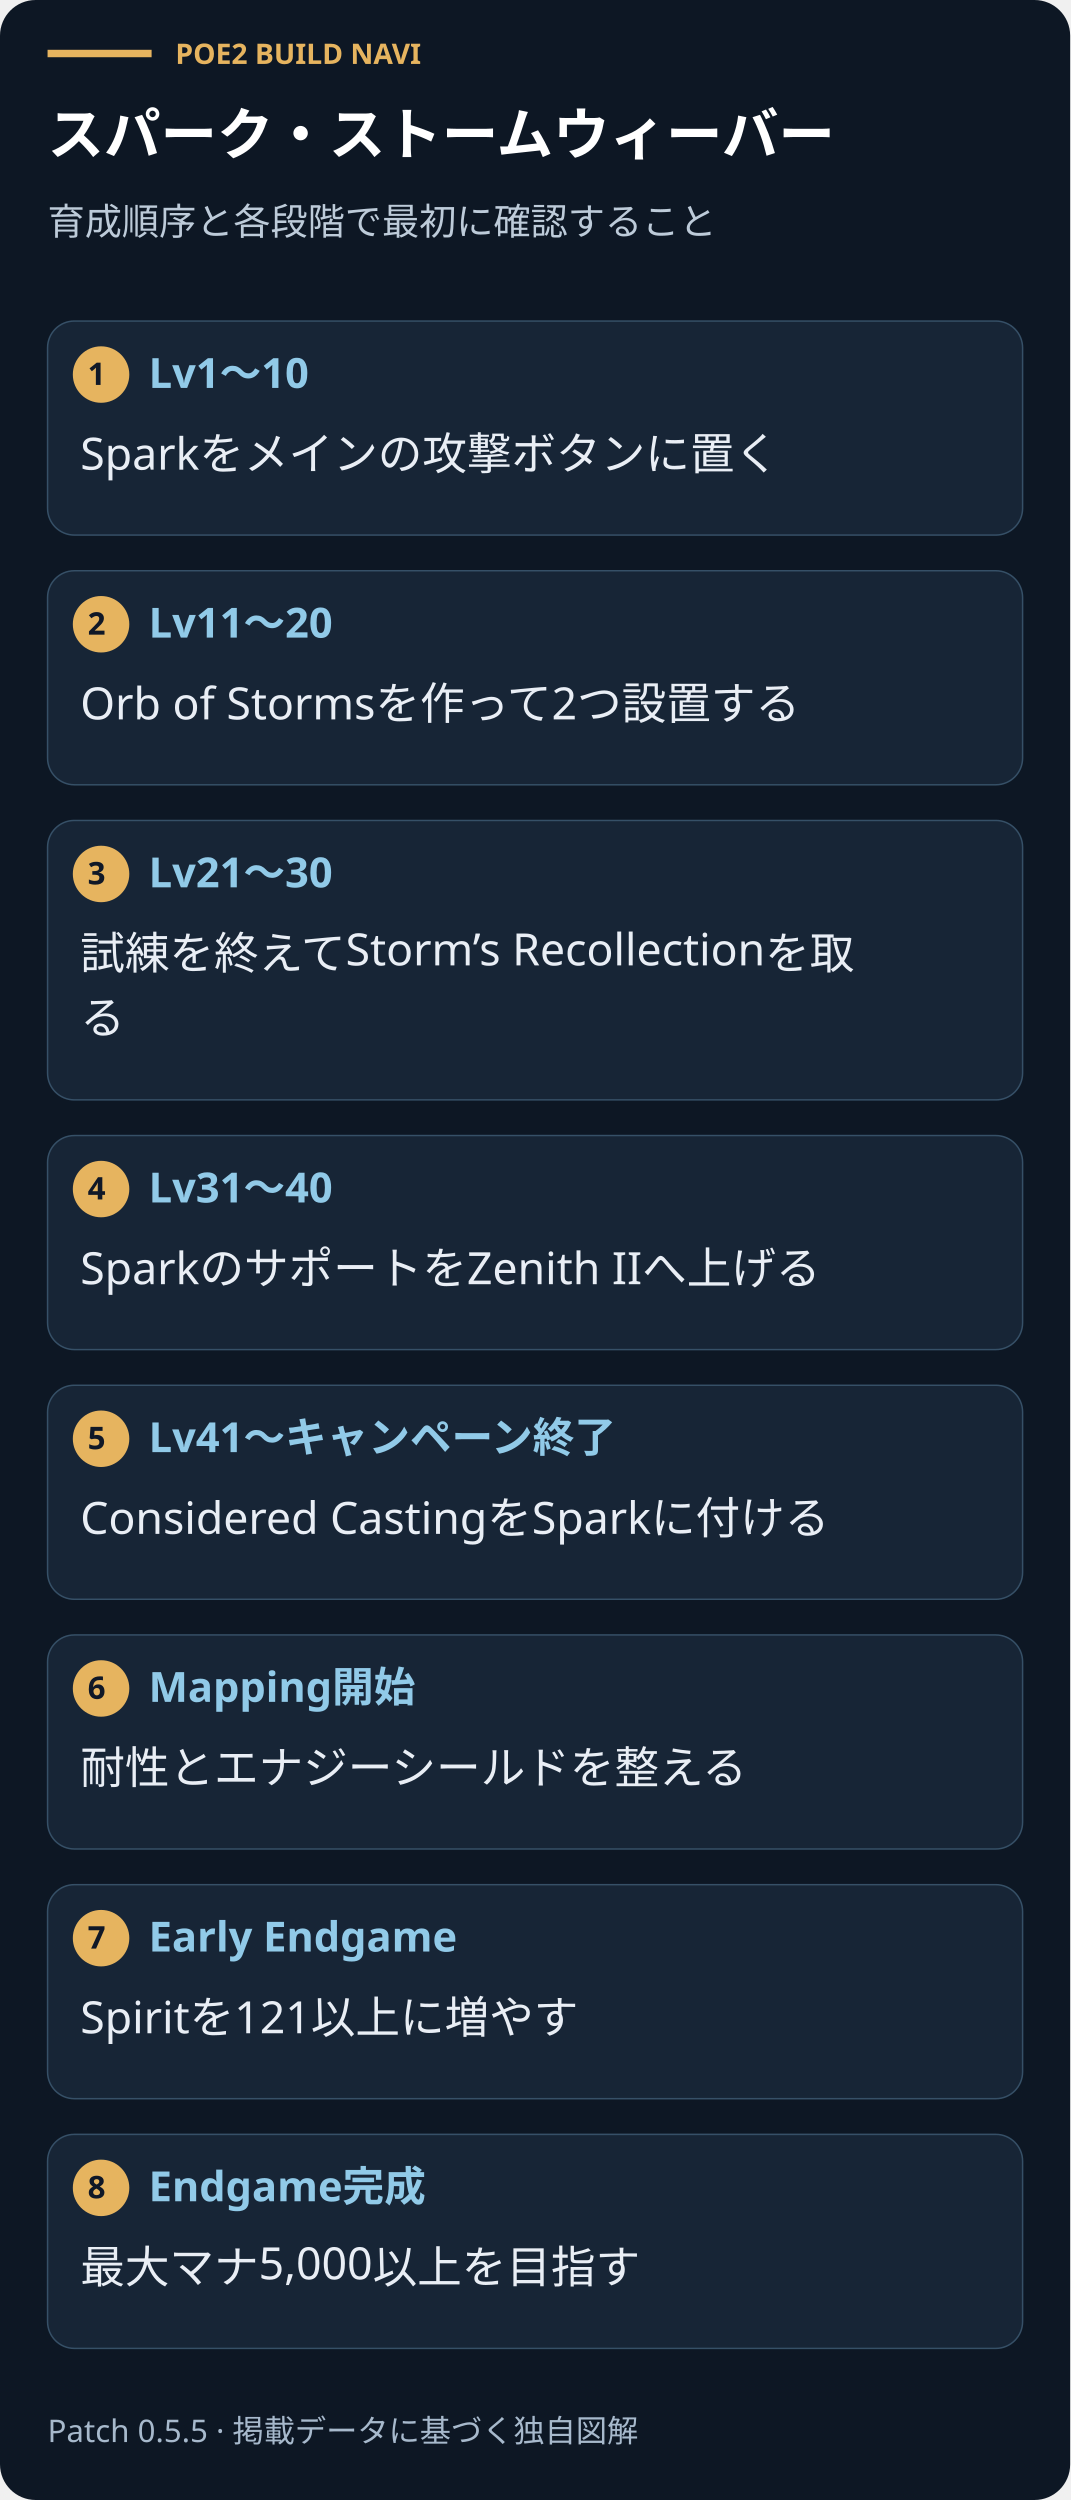
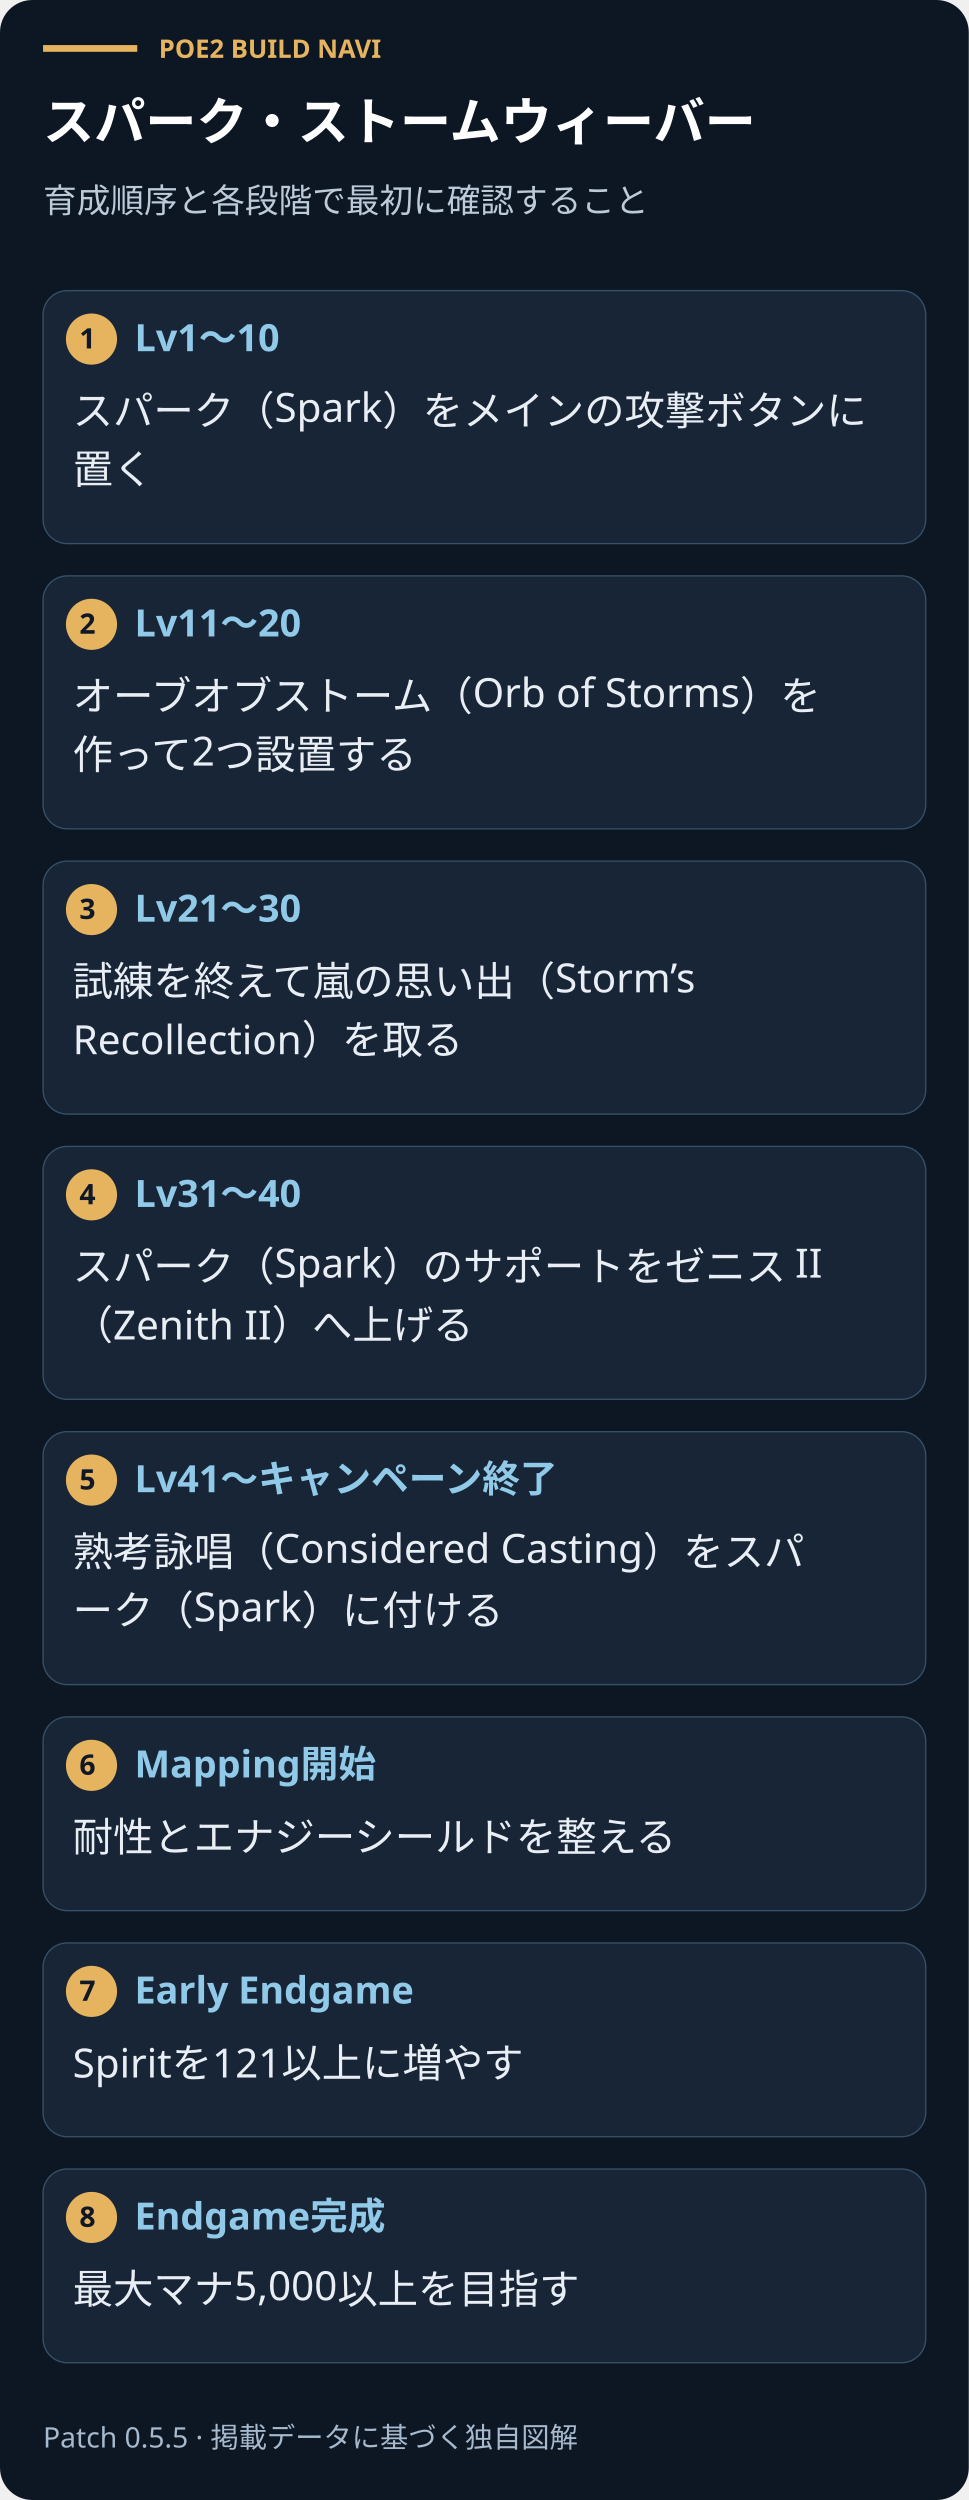
- <svg xmlns="http://www.w3.org/2000/svg" width="720" height="1682" viewBox="0 0 720 1682" role="img" aria-labelledby="title desc">
+ <svg xmlns="http://www.w3.org/2000/svg" width="720" height="1858" viewBox="0 0 720 1858" role="img" aria-labelledby="title desc">
  <g font-family="sans-serif">
-     <rect width="720" height="1682" rx="24" fill="#0d1724" />
+     <rect width="720" height="1858" rx="24" fill="#0d1724" />
    <path d="M32 36h70" stroke="#e6b45f" stroke-width="5" />
    <text x="118" y="43" fill="#e6b45f" font-size="19" font-weight="700">
      <tspan x="118" dy="0">POE2 BUILD NAVI</tspan>
    </text>
    <text x="32" y="104" fill="#ffffff" font-size="38" font-weight="700">
      <tspan x="32" dy="0">スパーク・ストームウィーバー</tspan>
    </text>
    <text x="32" y="158" fill="#bdcbd9" font-size="25" font-weight="400">
      <tspan x="32" dy="0">育成順序と各段階で最初に確認すること</tspan>
    </text>
-     <rect x="32" y="216" width="656" height="144" rx="18" fill="#172536" stroke="#365067" />
+     <rect x="32" y="216" width="656" height="188" rx="18" fill="#172536" stroke="#365067" />
    <circle cx="68" cy="252" r="19" fill="#e6b45f" />
    <text x="59" y="259" fill="#101827" font-size="21" font-weight="700">
      <tspan x="59" dy="0">1</tspan>
    </text>
    <text x="100" y="261" fill="#91cae8" font-size="28" font-weight="700">
      <tspan x="100" dy="0">Lv1〜10</tspan>
    </text>
    <text x="54" y="316" fill="#e9eef5" font-size="30" font-weight="400">
-       <tspan x="54" dy="0">Sparkをメインの攻撃ボタンに置く</tspan>
+       <tspan x="54" dy="0">スパーク（Spark）をメインの攻撃ボタンに</tspan>
+       <tspan x="54" dy="43.5">置く</tspan>
    </text>
-     <rect x="32" y="384" width="656" height="144" rx="18" fill="#172536" stroke="#365067" />
-     <circle cx="68" cy="420" r="19" fill="#e6b45f" />
-     <text x="59" y="427" fill="#101827" font-size="21" font-weight="700">
+     <rect x="32" y="428" width="656" height="188" rx="18" fill="#172536" stroke="#365067" />
+     <circle cx="68" cy="464" r="19" fill="#e6b45f" />
+     <text x="59" y="471" fill="#101827" font-size="21" font-weight="700">
      <tspan x="59" dy="0">2</tspan>
    </text>
-     <text x="100" y="429" fill="#91cae8" font-size="28" font-weight="700">
+     <text x="100" y="473" fill="#91cae8" font-size="28" font-weight="700">
      <tspan x="100" dy="0">Lv11〜20</tspan>
    </text>
-     <text x="54" y="484" fill="#e9eef5" font-size="30" font-weight="400">
-       <tspan x="54" dy="0">Orb of Stormsを作って2つ設置する</tspan>
+     <text x="54" y="528" fill="#e9eef5" font-size="30" font-weight="400">
+       <tspan x="54" dy="0">オーブオブストーム（Orb of Storms）を</tspan>
+       <tspan x="54" dy="43.5">作って2つ設置する</tspan>
    </text>
-     <rect x="32" y="552" width="656" height="188" rx="18" fill="#172536" stroke="#365067" />
-     <circle cx="68" cy="588" r="19" fill="#e6b45f" />
-     <text x="59" y="595" fill="#101827" font-size="21" font-weight="700">
+     <rect x="32" y="640" width="656" height="188" rx="18" fill="#172536" stroke="#365067" />
+     <circle cx="68" cy="676" r="19" fill="#e6b45f" />
+     <text x="59" y="683" fill="#101827" font-size="21" font-weight="700">
      <tspan x="59" dy="0">3</tspan>
    </text>
-     <text x="100" y="597" fill="#91cae8" font-size="28" font-weight="700">
+     <text x="100" y="685" fill="#91cae8" font-size="28" font-weight="700">
      <tspan x="100" dy="0">Lv21〜30</tspan>
    </text>
-     <text x="54" y="652" fill="#e9eef5" font-size="30" font-weight="400">
-       <tspan x="54" dy="0">試練を終えてStorm’s Recollectionを取</tspan>
-       <tspan x="54" dy="43.5">る</tspan>
+     <text x="54" y="740" fill="#e9eef5" font-size="30" font-weight="400">
+       <tspan x="54" dy="0">試練を終えて嵐の思い出（Storm’s</tspan>
+       <tspan x="54" dy="43.5">Recollection）を取る</tspan>
    </text>
-     <rect x="32" y="764" width="656" height="144" rx="18" fill="#172536" stroke="#365067" />
-     <circle cx="68" cy="800" r="19" fill="#e6b45f" />
-     <text x="59" y="807" fill="#101827" font-size="21" font-weight="700">
+     <rect x="32" y="852" width="656" height="188" rx="18" fill="#172536" stroke="#365067" />
+     <circle cx="68" cy="888" r="19" fill="#e6b45f" />
+     <text x="59" y="895" fill="#101827" font-size="21" font-weight="700">
      <tspan x="59" dy="0">4</tspan>
    </text>
-     <text x="100" y="809" fill="#91cae8" font-size="28" font-weight="700">
+     <text x="100" y="897" fill="#91cae8" font-size="28" font-weight="700">
      <tspan x="100" dy="0">Lv31〜40</tspan>
    </text>
-     <text x="54" y="864" fill="#e9eef5" font-size="30" font-weight="400">
-       <tspan x="54" dy="0">SparkのサポートをZenith IIへ上げる</tspan>
+     <text x="54" y="952" fill="#e9eef5" font-size="30" font-weight="400">
+       <tspan x="54" dy="0">スパーク（Spark）のサポートをゼニス II</tspan>
+       <tspan x="54" dy="43.5">（Zenith II）へ上げる</tspan>
    </text>
-     <rect x="32" y="932" width="656" height="144" rx="18" fill="#172536" stroke="#365067" />
-     <circle cx="68" cy="968" r="19" fill="#e6b45f" />
-     <text x="59" y="975" fill="#101827" font-size="21" font-weight="700">
+     <rect x="32" y="1064" width="656" height="188" rx="18" fill="#172536" stroke="#365067" />
+     <circle cx="68" cy="1100" r="19" fill="#e6b45f" />
+     <text x="59" y="1107" fill="#101827" font-size="21" font-weight="700">
      <tspan x="59" dy="0">5</tspan>
    </text>
-     <text x="100" y="977" fill="#91cae8" font-size="28" font-weight="700">
+     <text x="100" y="1109" fill="#91cae8" font-size="28" font-weight="700">
      <tspan x="100" dy="0">Lv41〜キャンペーン終了</tspan>
    </text>
-     <text x="54" y="1032" fill="#e9eef5" font-size="30" font-weight="400">
-       <tspan x="54" dy="0">Considered CastingをSparkに付ける</tspan>
+     <text x="54" y="1164" fill="#e9eef5" font-size="30" font-weight="400">
+       <tspan x="54" dy="0">熟考詠唱（Considered Casting）をスパ</tspan>
+       <tspan x="54" dy="43.5">ーク（Spark）に付ける</tspan>
    </text>
-     <rect x="32" y="1100" width="656" height="144" rx="18" fill="#172536" stroke="#365067" />
-     <circle cx="68" cy="1136" r="19" fill="#e6b45f" />
-     <text x="59" y="1143" fill="#101827" font-size="21" font-weight="700">
+     <rect x="32" y="1276" width="656" height="144" rx="18" fill="#172536" stroke="#365067" />
+     <circle cx="68" cy="1312" r="19" fill="#e6b45f" />
+     <text x="59" y="1319" fill="#101827" font-size="21" font-weight="700">
      <tspan x="59" dy="0">6</tspan>
    </text>
-     <text x="100" y="1145" fill="#91cae8" font-size="28" font-weight="700">
+     <text x="100" y="1321" fill="#91cae8" font-size="28" font-weight="700">
      <tspan x="100" dy="0">Mapping開始</tspan>
    </text>
-     <text x="54" y="1200" fill="#e9eef5" font-size="30" font-weight="400">
+     <text x="54" y="1376" fill="#e9eef5" font-size="30" font-weight="400">
      <tspan x="54" dy="0">耐性とエナジーシールドを整える</tspan>
    </text>
-     <rect x="32" y="1268" width="656" height="144" rx="18" fill="#172536" stroke="#365067" />
-     <circle cx="68" cy="1304" r="19" fill="#e6b45f" />
-     <text x="59" y="1311" fill="#101827" font-size="21" font-weight="700">
+     <rect x="32" y="1444" width="656" height="144" rx="18" fill="#172536" stroke="#365067" />
+     <circle cx="68" cy="1480" r="19" fill="#e6b45f" />
+     <text x="59" y="1487" fill="#101827" font-size="21" font-weight="700">
      <tspan x="59" dy="0">7</tspan>
    </text>
-     <text x="100" y="1313" fill="#91cae8" font-size="28" font-weight="700">
+     <text x="100" y="1489" fill="#91cae8" font-size="28" font-weight="700">
      <tspan x="100" dy="0">Early Endgame</tspan>
    </text>
-     <text x="54" y="1368" fill="#e9eef5" font-size="30" font-weight="400">
+     <text x="54" y="1544" fill="#e9eef5" font-size="30" font-weight="400">
      <tspan x="54" dy="0">Spiritを121以上に増やす</tspan>
    </text>
-     <rect x="32" y="1436" width="656" height="144" rx="18" fill="#172536" stroke="#365067" />
-     <circle cx="68" cy="1472" r="19" fill="#e6b45f" />
-     <text x="59" y="1479" fill="#101827" font-size="21" font-weight="700">
+     <rect x="32" y="1612" width="656" height="144" rx="18" fill="#172536" stroke="#365067" />
+     <circle cx="68" cy="1648" r="19" fill="#e6b45f" />
+     <text x="59" y="1655" fill="#101827" font-size="21" font-weight="700">
      <tspan x="59" dy="0">8</tspan>
    </text>
-     <text x="100" y="1481" fill="#91cae8" font-size="28" font-weight="700">
+     <text x="100" y="1657" fill="#91cae8" font-size="28" font-weight="700">
      <tspan x="100" dy="0">Endgame完成</tspan>
    </text>
-     <text x="54" y="1536" fill="#e9eef5" font-size="30" font-weight="400">
+     <text x="54" y="1712" fill="#e9eef5" font-size="30" font-weight="400">
      <tspan x="54" dy="0">最大マナ5,000以上を目指す</tspan>
    </text>
-     <text x="32" y="1643" fill="#a7b9cc" font-size="21" font-weight="400">
+     <text x="32" y="1819" fill="#a7b9cc" font-size="21" font-weight="400">
      <tspan x="32" dy="0">Patch 0.5.5 · 掲載データに基づく独自図解</tspan>
    </text>
  </g>
</svg>
